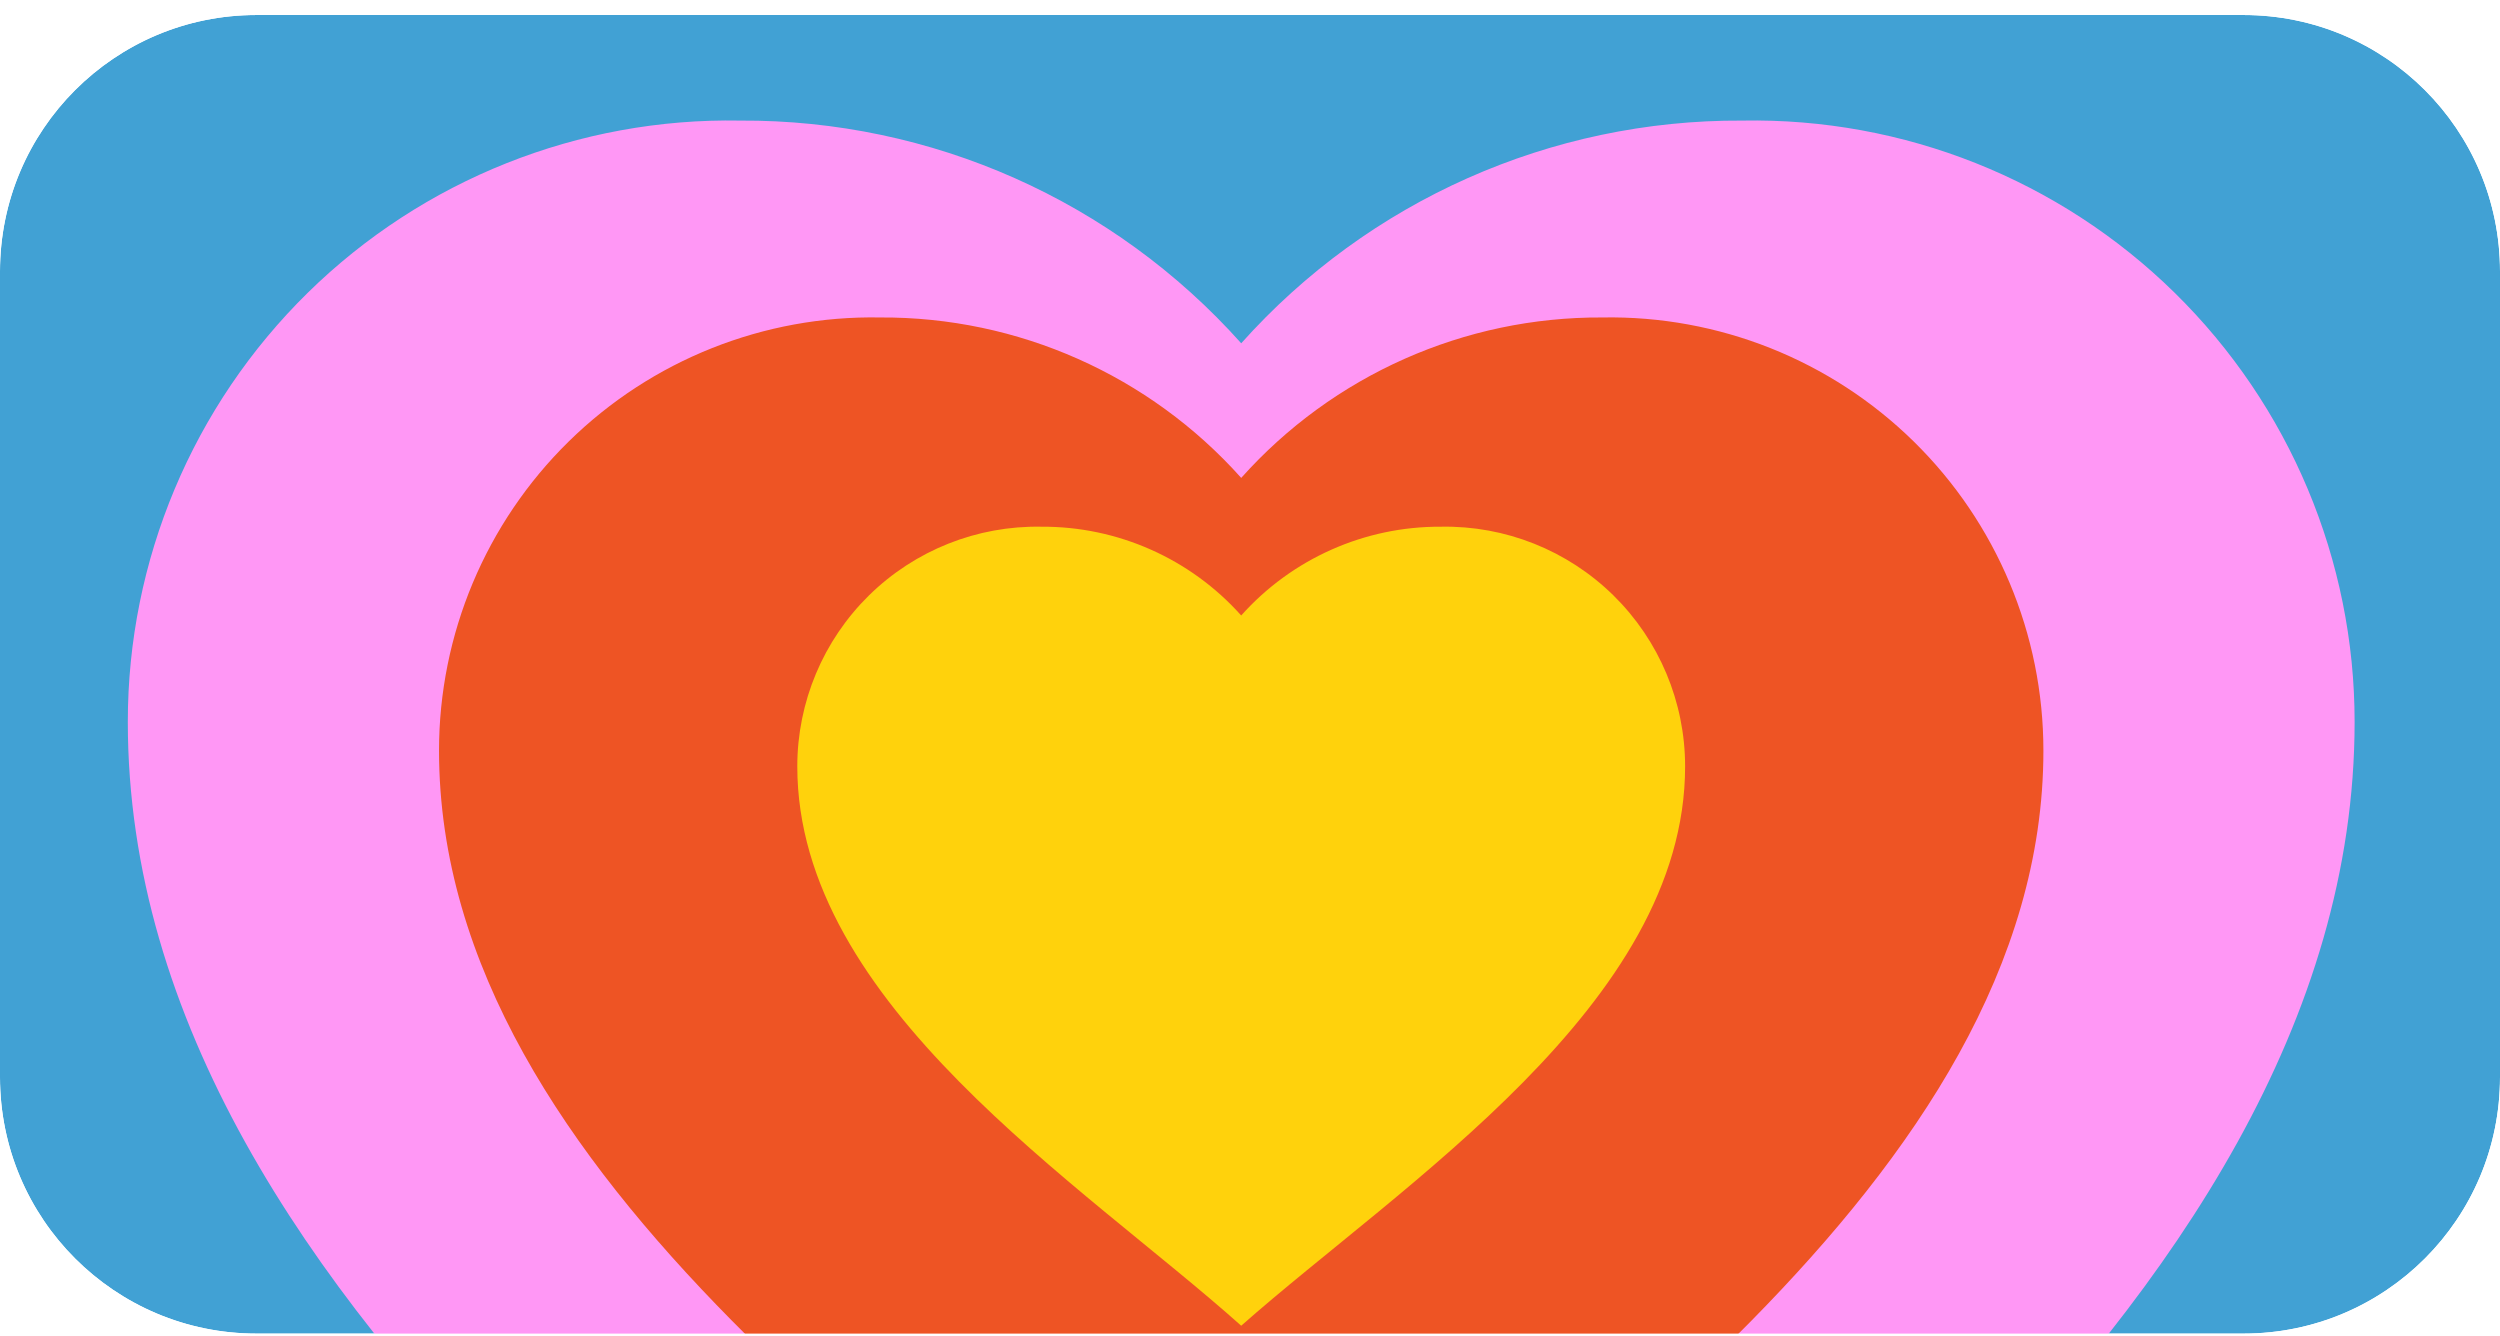
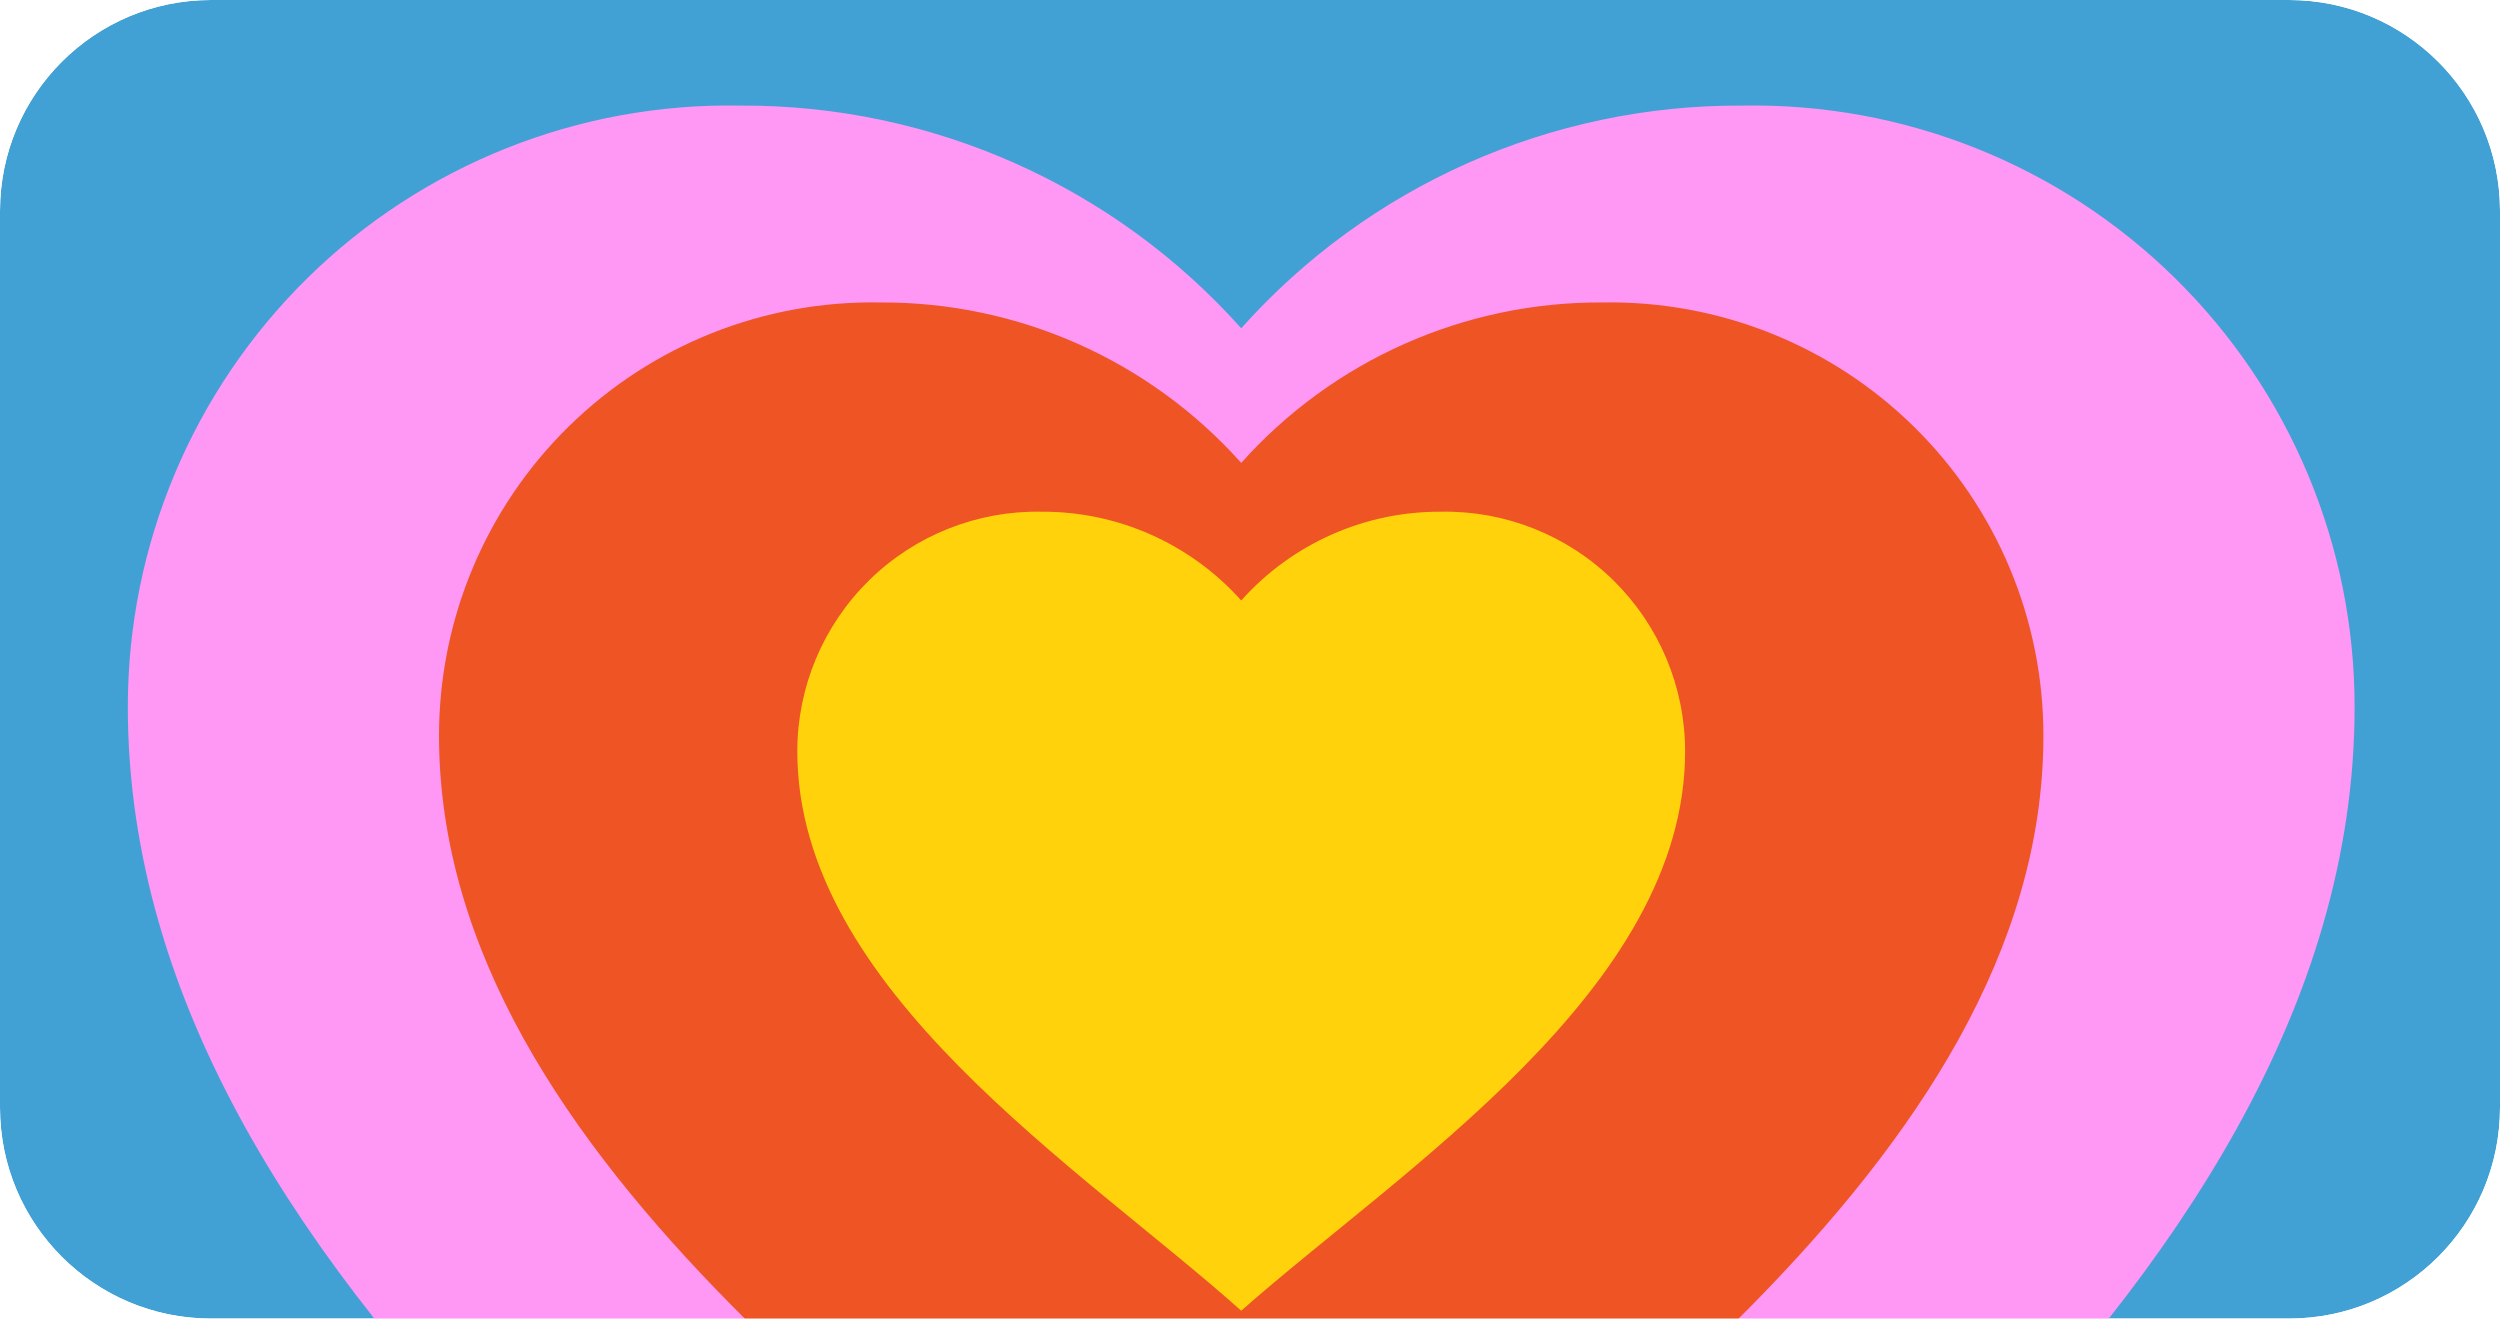
- <svg xmlns="http://www.w3.org/2000/svg" width="161" height="86" viewBox="0 0 161 86" fill="none">
-   <mask id="mask0_1231_925" style="mask-type:alpha" maskUnits="userSpaceOnUse" x="0" y="0" width="161" height="86">
-     <rect y="0.967" width="161" height="84.916" rx="16.513" fill="#41A1D4" />
+ <svg xmlns="http://www.w3.org/2000/svg" width="237" height="125" viewBox="0 0 237 125" fill="none">
+   <mask id="mask0_602_607" style="mask-type:alpha" maskUnits="userSpaceOnUse" x="0" y="0" width="237" height="125">
+     <rect width="237" height="125" rx="20" fill="#41A1D4" />
  </mask>
-   <g mask="url(#mask0_1231_925)">
-     <rect y="0.967" width="161" height="84.916" rx="16.513" fill="#41A1D4" />
-     <path d="M8.231 46.486C8.229 36.091 12.407 26.133 19.824 18.85C27.241 11.568 37.275 7.574 47.667 7.766C59.981 7.701 71.731 12.923 79.934 22.107C88.137 12.923 99.886 7.701 112.2 7.766C122.593 7.574 132.626 11.568 140.044 18.85C147.461 26.133 151.638 36.091 151.637 46.486C151.637 84.89 105.897 113.887 79.934 136.831C54.028 113.693 8.231 84.919 8.231 46.486Z" fill="#FF97F5" />
-     <path d="M28.273 48.342C28.272 40.853 31.282 33.678 36.626 28.431C41.97 23.184 49.199 20.306 56.687 20.445C65.558 20.398 74.024 24.161 79.934 30.777C85.844 24.161 94.31 20.398 103.182 20.445C110.669 20.306 117.899 23.184 123.243 28.431C128.587 33.678 131.596 40.853 131.595 48.342C131.595 76.012 98.641 96.904 79.934 113.435C61.269 96.764 28.273 76.033 28.273 48.342Z" fill="#EE5424" />
-     <path d="M51.346 49.357C51.346 45.212 53.011 41.242 55.968 38.339C58.925 35.435 62.926 33.843 67.069 33.92C71.978 33.894 76.663 35.976 79.933 39.637C83.204 35.976 87.888 33.894 92.798 33.92C96.941 33.843 100.941 35.435 103.899 38.339C106.856 41.242 108.521 45.212 108.521 49.357C108.521 64.668 90.285 76.229 79.933 85.377C69.605 76.151 51.346 64.68 51.346 49.357Z" fill="#FFD20C" />
+   <g mask="url(#mask0_602_607)">
+     <rect width="237" height="125" rx="20" fill="#41A1D4" />
+     <path d="M12.117 67.007C12.114 51.706 18.264 37.046 29.182 26.326C40.101 15.606 54.871 9.726 70.169 10.01C88.296 9.914 105.592 17.601 117.667 31.12C129.742 17.601 147.038 9.914 165.164 10.01C180.463 9.726 195.233 15.606 206.151 26.326C217.07 37.046 223.22 51.706 223.217 67.007C223.217 123.539 155.887 166.224 117.667 200C79.532 165.939 12.117 123.582 12.117 67.007Z" fill="#FF97F5" />
+     <path d="M41.619 69.74C41.617 58.715 46.048 48.153 53.915 40.43C61.781 32.706 72.423 28.47 83.445 28.674C96.505 28.605 108.967 34.143 117.667 43.884C126.367 34.143 138.829 28.605 151.888 28.674C162.911 28.47 173.553 32.706 181.419 40.43C189.286 48.153 193.717 58.715 193.715 69.74C193.715 110.471 145.204 141.225 117.667 165.56C90.191 141.019 41.619 110.501 41.619 69.74Z" fill="#EE5424" />
+     <path d="M75.585 71.234C75.584 65.133 78.036 59.289 82.389 55.015C86.742 50.741 92.63 48.397 98.73 48.51C105.957 48.471 112.853 51.536 117.667 56.926C122.481 51.536 129.377 48.471 136.604 48.51C142.703 48.397 148.592 50.741 152.945 55.015C157.298 59.289 159.75 65.133 159.748 71.234C159.748 93.773 132.905 110.791 117.667 124.257C102.463 110.677 75.585 93.79 75.585 71.234Z" fill="#FFD20C" />
  </g>
</svg>
